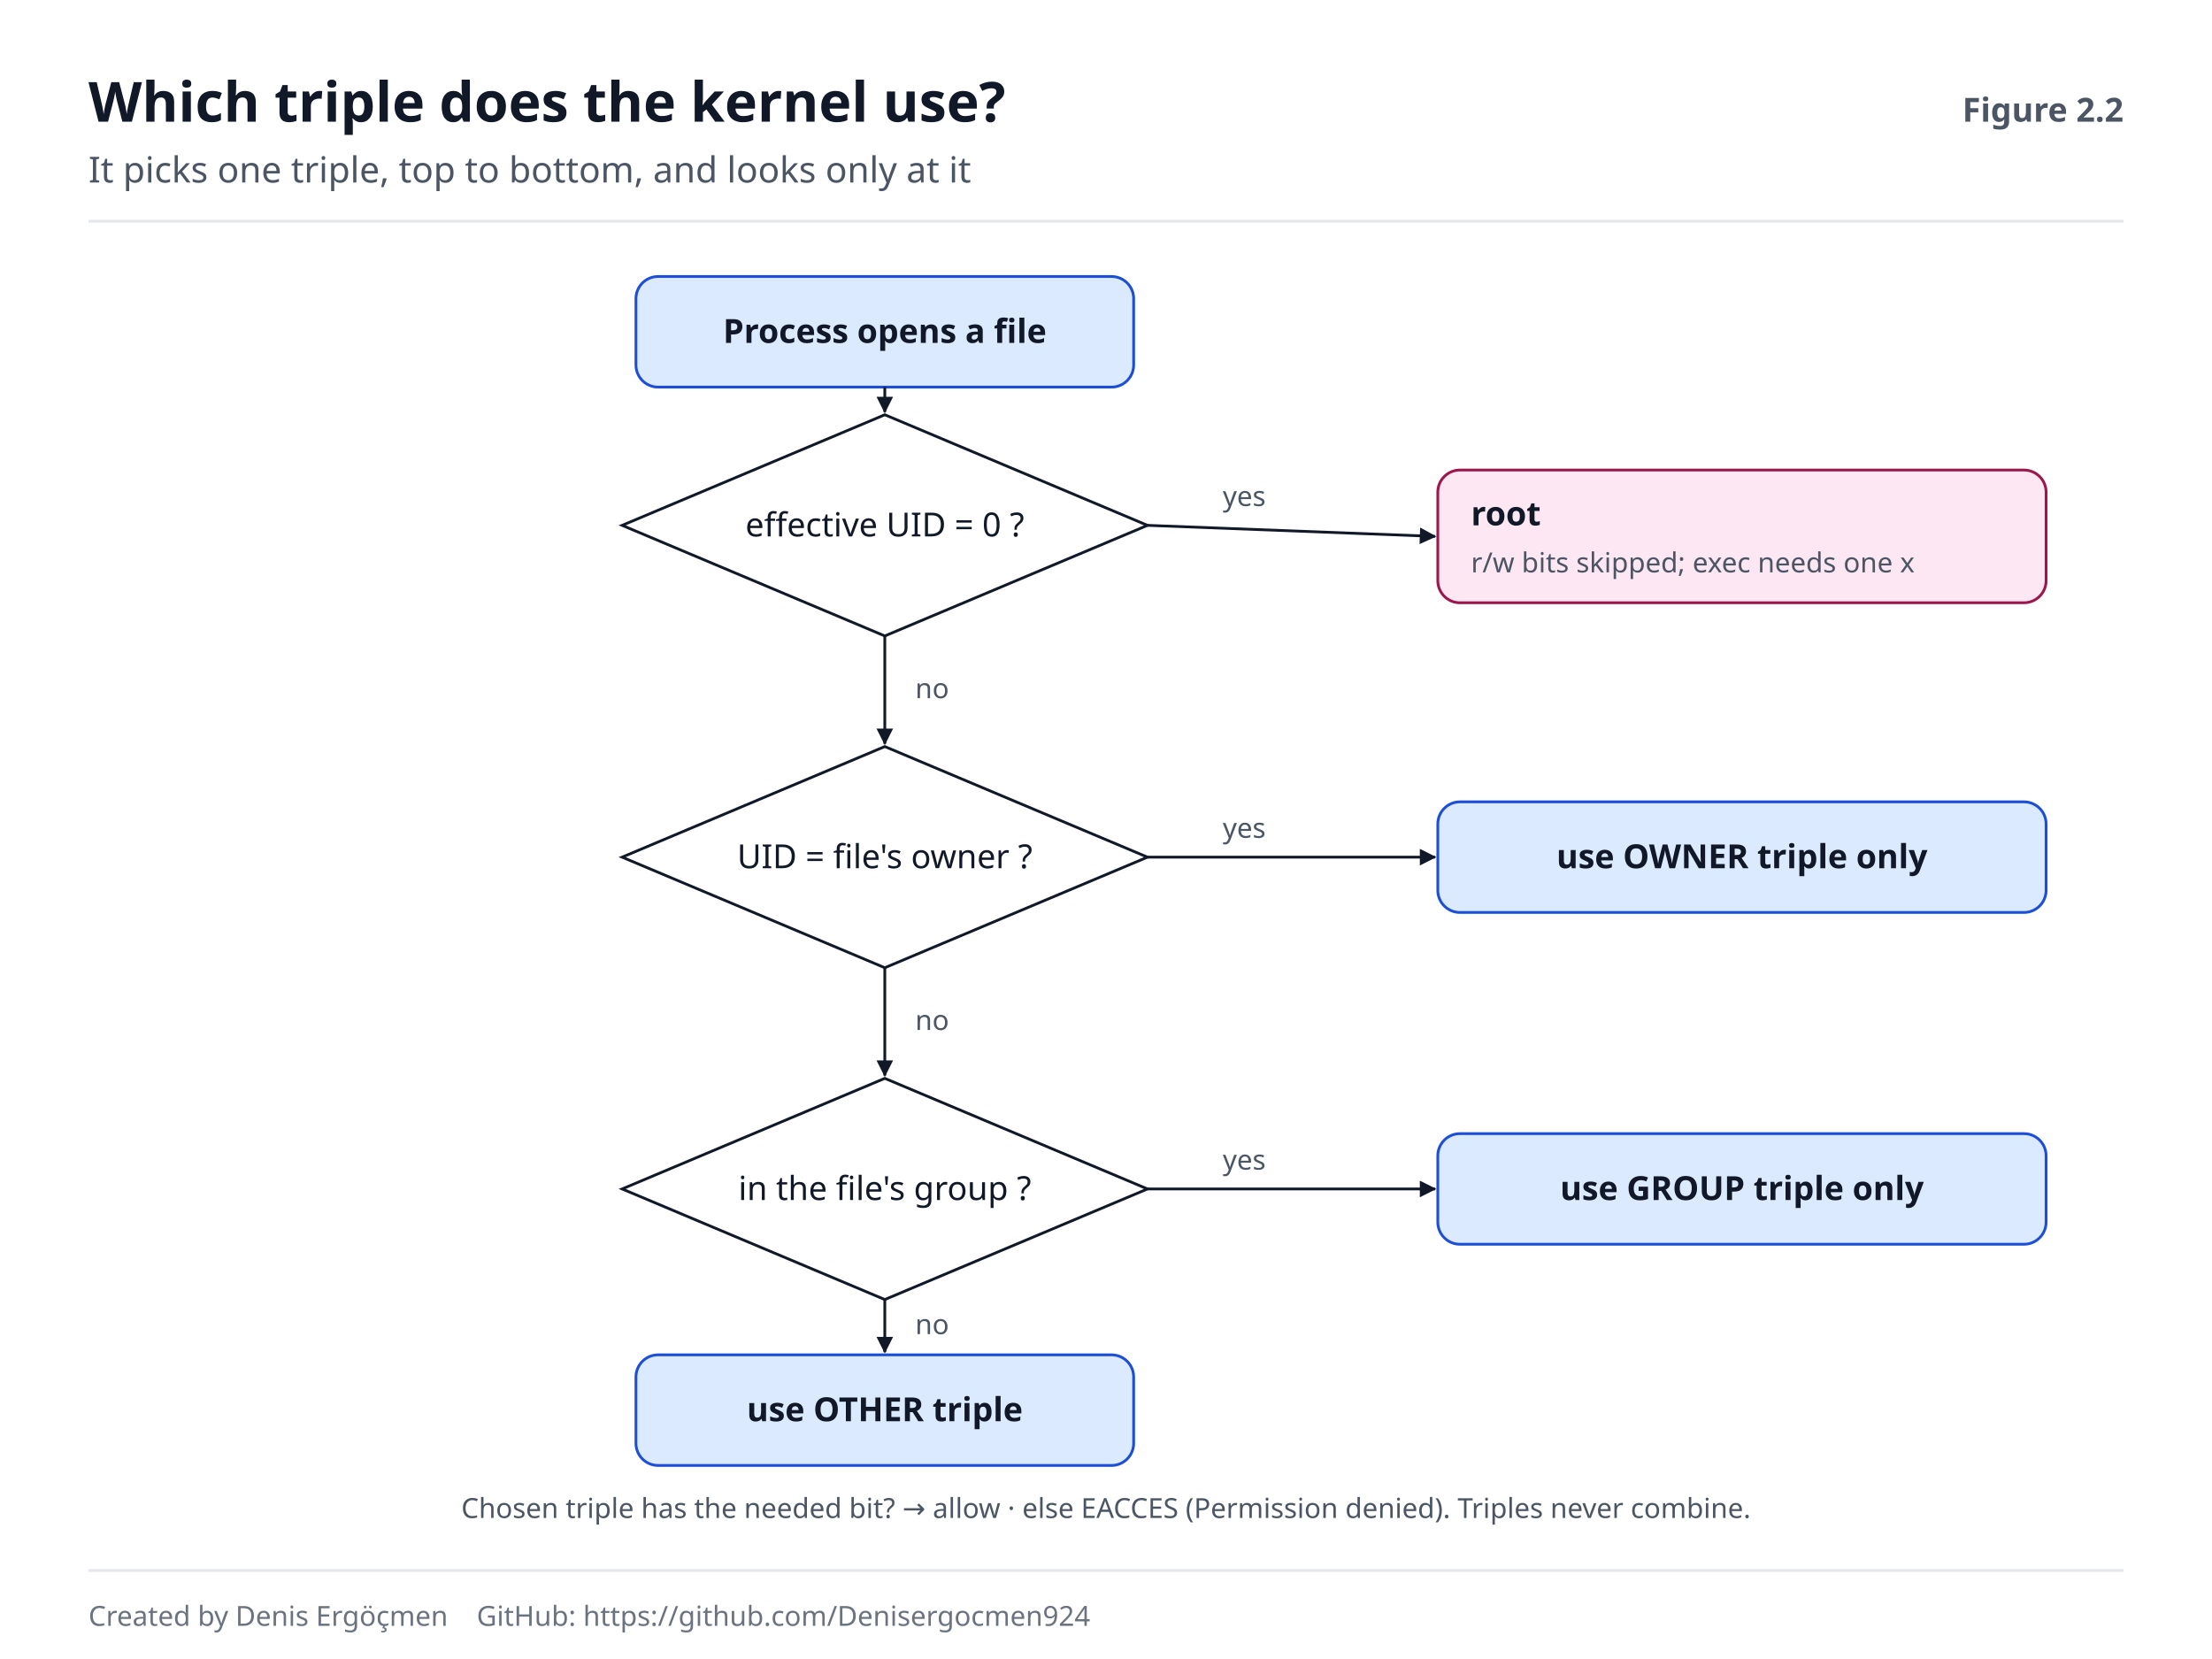
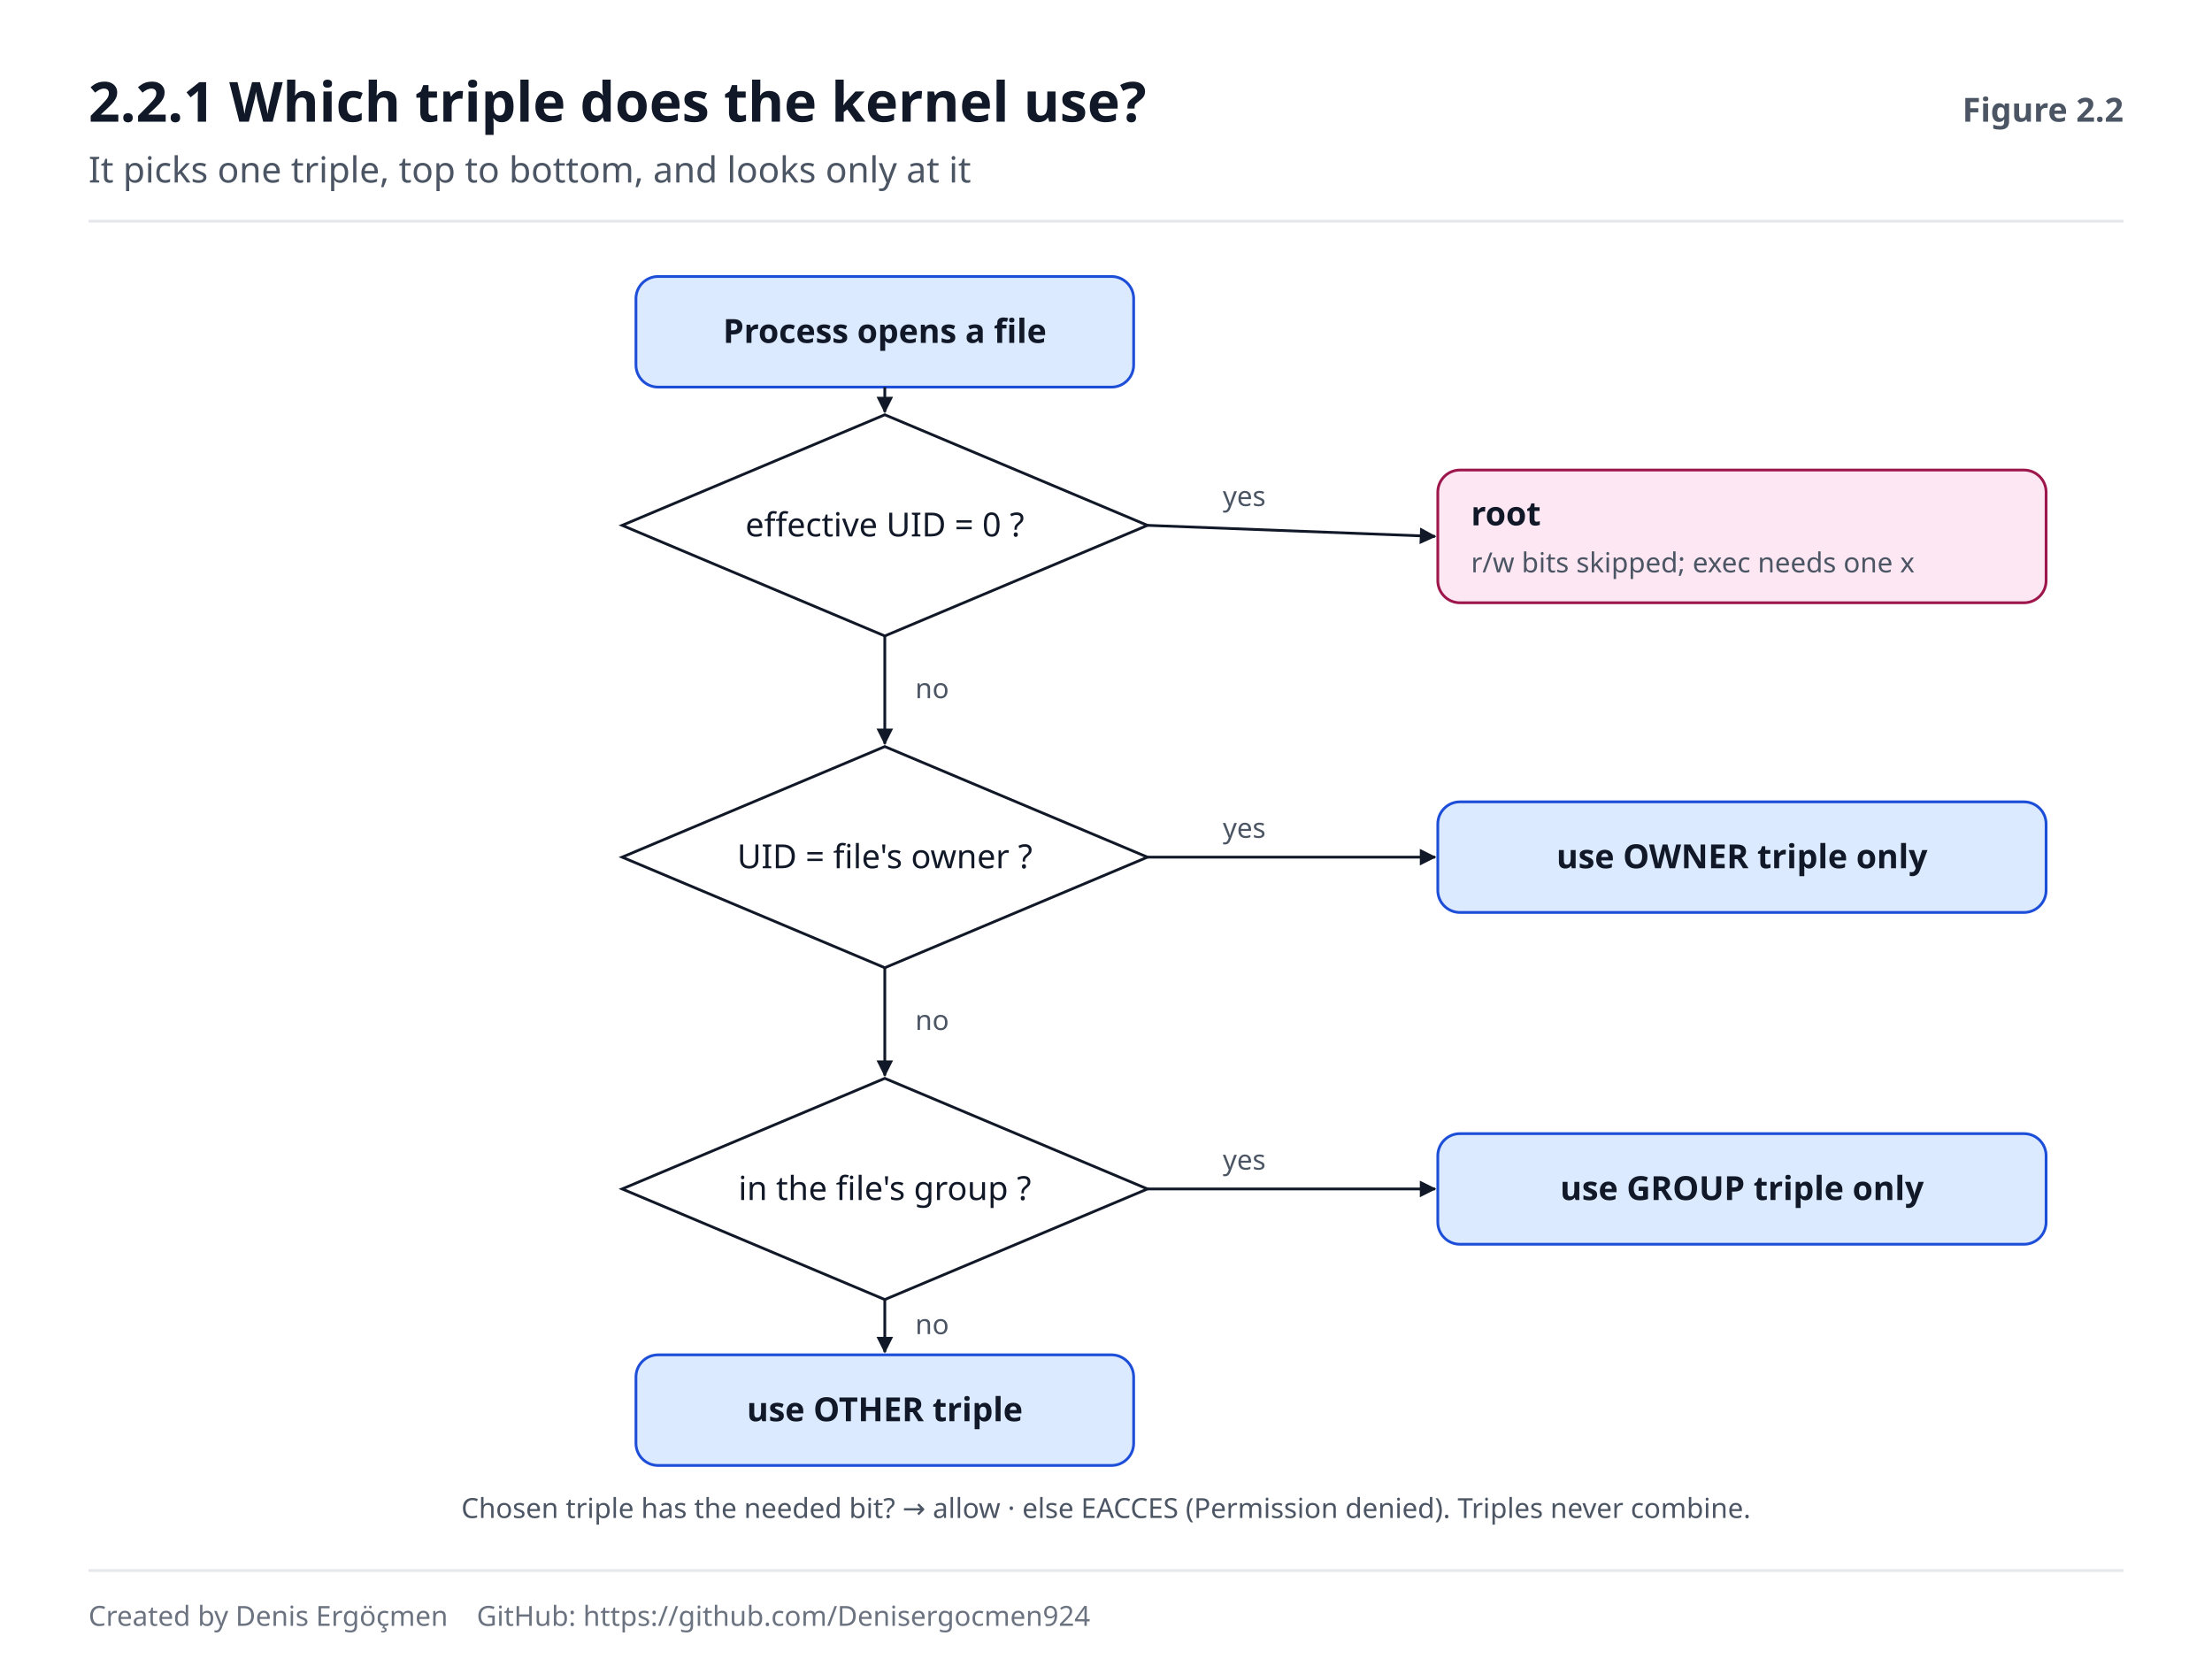
<svg xmlns="http://www.w3.org/2000/svg" width="1600" height="1200" viewBox="0 0 1600 1200">
  <style>
    /* ---------- Text (§7) ---------- */
    text { font-family: "Noto Sans", "DejaVu Sans", sans-serif; fill: #111827; }
    .t-title        { font-size: 40px; font-weight: 700; }
    .t-subtitle     { font-size: 26px; font-weight: 400; fill: #4B5563; }
    .t-fig          { font-size: 24px; font-weight: 600; fill: #4B5563; }
    .t-label        { font-size: 24px; font-weight: 400; }
    .t-label-strong { font-size: 24px; font-weight: 600; }
    .t-value        { font-size: 22px; font-weight: 400; font-family: "Noto Sans Mono", "DejaVu Sans Mono", monospace; }
    .t-note         { font-size: 20px; font-weight: 400; fill: #4B5563; }
    .t-sign         { font-size: 20px; font-weight: 400; fill: #6B7280; }
    .t-problem      { fill: #DC2626; }

    /* ---------- Domain colors (§8.2) — same meaning in every subject ---------- */
    .c-compute  { fill: #DBEAFE; stroke: #1D4ED8; stroke-width: 2; }
    .c-memory   { fill: #DCFCE7; stroke: #15803D; stroke-width: 2; }
    .c-storage  { fill: #FFEDD5; stroke: #C2410C; stroke-width: 2; }
    .c-io       { fill: #FEF9C3; stroke: #A16207; stroke-width: 2; }
    .c-network  { fill: #EDE9FE; stroke: #6D28D9; stroke-width: 2; }
    .c-virt     { fill: #CCFBF1; stroke: #0F766E; stroke-width: 2; }
    .c-security { fill: #FCE7F3; stroke: #9D174D; stroke-width: 2; }
    .c-software { fill: #F3F4F6; stroke: #374151; stroke-width: 2; }
    .c-ink      { fill: #FFFFFF; stroke: #111827; stroke-width: 2; }
    .c-problem  { fill: #FEE2E2; stroke: #DC2626; stroke-width: 2; }

    /* ---------- Shapes (§9) ---------- */
    .s-boundary { fill: none; stroke: #6B7280; stroke-width: 2; stroke-dasharray: 8 6; }
    .s-unit     { fill: #374151; stroke: none; }
    .s-dot      { fill: #111827; stroke: none; }

    /* ---------- Lines (§10) ---------- */
    .l-data    { fill: none; stroke: #111827; stroke-width: 4; }
    .l-control { fill: none; stroke: #111827; stroke-width: 2; }
    .l-async   { fill: none; stroke: #111827; stroke-width: 2; stroke-dasharray: 6 4; }
    .l-problem { fill: none; stroke: #DC2626; stroke-width: 4; }
    .l-plain   { fill: none; stroke: #374151; stroke-width: 2; }
    .l-rule    { fill: none; stroke: #E5E7EB; stroke-width: 2; }
    .l-guide   { fill: none; stroke: #E5E7EB; stroke-width: 2; }
  </style>
  <defs>
    <marker id="arrow-data" viewBox="0 0 16 16" refX="14" refY="8" markerWidth="16" markerHeight="16" markerUnits="userSpaceOnUse" orient="auto-start-reverse">
      <path d="M0,0 L16,8 L0,16 z" fill="#111827" />
    </marker>
    <marker id="arrow-control" viewBox="0 0 12 12" refX="11" refY="6" markerWidth="12" markerHeight="12" markerUnits="userSpaceOnUse" orient="auto-start-reverse">
      <path d="M0,0 L12,6 L0,12 z" fill="#111827" />
    </marker>
    <marker id="arrow-problem" viewBox="0 0 16 16" refX="14" refY="8" markerWidth="16" markerHeight="16" markerUnits="userSpaceOnUse" orient="auto-start-reverse">
      <path d="M0,0 L16,8 L0,16 z" fill="#DC2626" />
    </marker>
  </defs>
  <g id="background">
    <rect x="0" y="0" width="1600" height="1200" fill="#FFFFFF" />
  </g>
  <g id="title">
-     <text class="t-title" x="64" y="88">Which triple does the kernel use?</text>
+     <text class="t-title" x="64" y="88">2.2.1 Which triple does the kernel use?</text>
    <text class="t-subtitle" x="64" y="132">It picks one triple, top to bottom, and looks only at it</text>
    <text class="t-fig" x="1536" y="88" text-anchor="end">Figure 2.2</text>
    <line class="l-rule" x1="64" y1="160" x2="1536" y2="160" />
  </g>
  <g id="content">
    <rect class="c-compute" x="460" y="200" width="360" height="80" rx="16" />
    <text class="t-label-strong" x="640" y="248" text-anchor="middle">Process opens a file</text>
    <line class="l-control" x1="640" y1="280" x2="640" y2="298" marker-end="url(#arrow-control)" />
    <polygon class="c-ink" points="640,300 830,380 640,460 450,380" />
    <text class="t-label" x="640" y="388" text-anchor="middle">effective UID = 0 ?</text>
    <rect class="c-security" x="1040" y="340" width="440" height="96" rx="16" />
    <text class="t-label-strong" x="1064" y="380">root</text>
    <text class="t-note" x="1064" y="414">r/w bits skipped; exec needs one x</text>
    <line class="l-control" x1="830" y1="380" x2="1038" y2="388" marker-end="url(#arrow-control)" />
    <text class="t-note" x="900" y="366" text-anchor="middle">yes</text>
    <line class="l-control" x1="640" y1="460" x2="640" y2="538" marker-end="url(#arrow-control)" />
    <text class="t-note" x="662" y="505">no</text>
    <polygon class="c-ink" points="640,540 830,620 640,700 450,620" />
    <text class="t-label" x="640" y="628" text-anchor="middle">UID = file's owner ?</text>
    <rect class="c-compute" x="1040" y="580" width="440" height="80" rx="16" />
    <text class="t-label-strong" x="1260" y="628" text-anchor="middle">use OWNER triple only</text>
    <line class="l-control" x1="830" y1="620" x2="1038" y2="620" marker-end="url(#arrow-control)" />
    <text class="t-note" x="900" y="606" text-anchor="middle">yes</text>
    <line class="l-control" x1="640" y1="700" x2="640" y2="778" marker-end="url(#arrow-control)" />
    <text class="t-note" x="662" y="745">no</text>
    <polygon class="c-ink" points="640,780 830,860 640,940 450,860" />
    <text class="t-label" x="640" y="868" text-anchor="middle">in the file's group ?</text>
    <rect class="c-compute" x="1040" y="820" width="440" height="80" rx="16" />
    <text class="t-label-strong" x="1260" y="868" text-anchor="middle">use GROUP triple only</text>
    <line class="l-control" x1="830" y1="860" x2="1038" y2="860" marker-end="url(#arrow-control)" />
    <text class="t-note" x="900" y="846" text-anchor="middle">yes</text>
    <line class="l-control" x1="640" y1="940" x2="640" y2="978" marker-end="url(#arrow-control)" />
    <text class="t-note" x="662" y="965">no</text>
    <rect class="c-compute" x="460" y="980" width="360" height="80" rx="16" />
    <text class="t-label-strong" x="640" y="1028" text-anchor="middle">use OTHER triple</text>
    <text class="t-note" x="800" y="1098" text-anchor="middle">Chosen triple has the needed bit? → allow · else EACCES (Permission denied). Triples never combine.</text>
  </g>
  <g id="footer">
    <line class="l-rule" x1="64" y1="1136" x2="1536" y2="1136" />
    <text class="t-sign" x="64" y="1176" xml:space="preserve">Created by Denis Ergöçmen    GitHub: https://github.com/Denisergocmen924</text>
  </g>
</svg>
